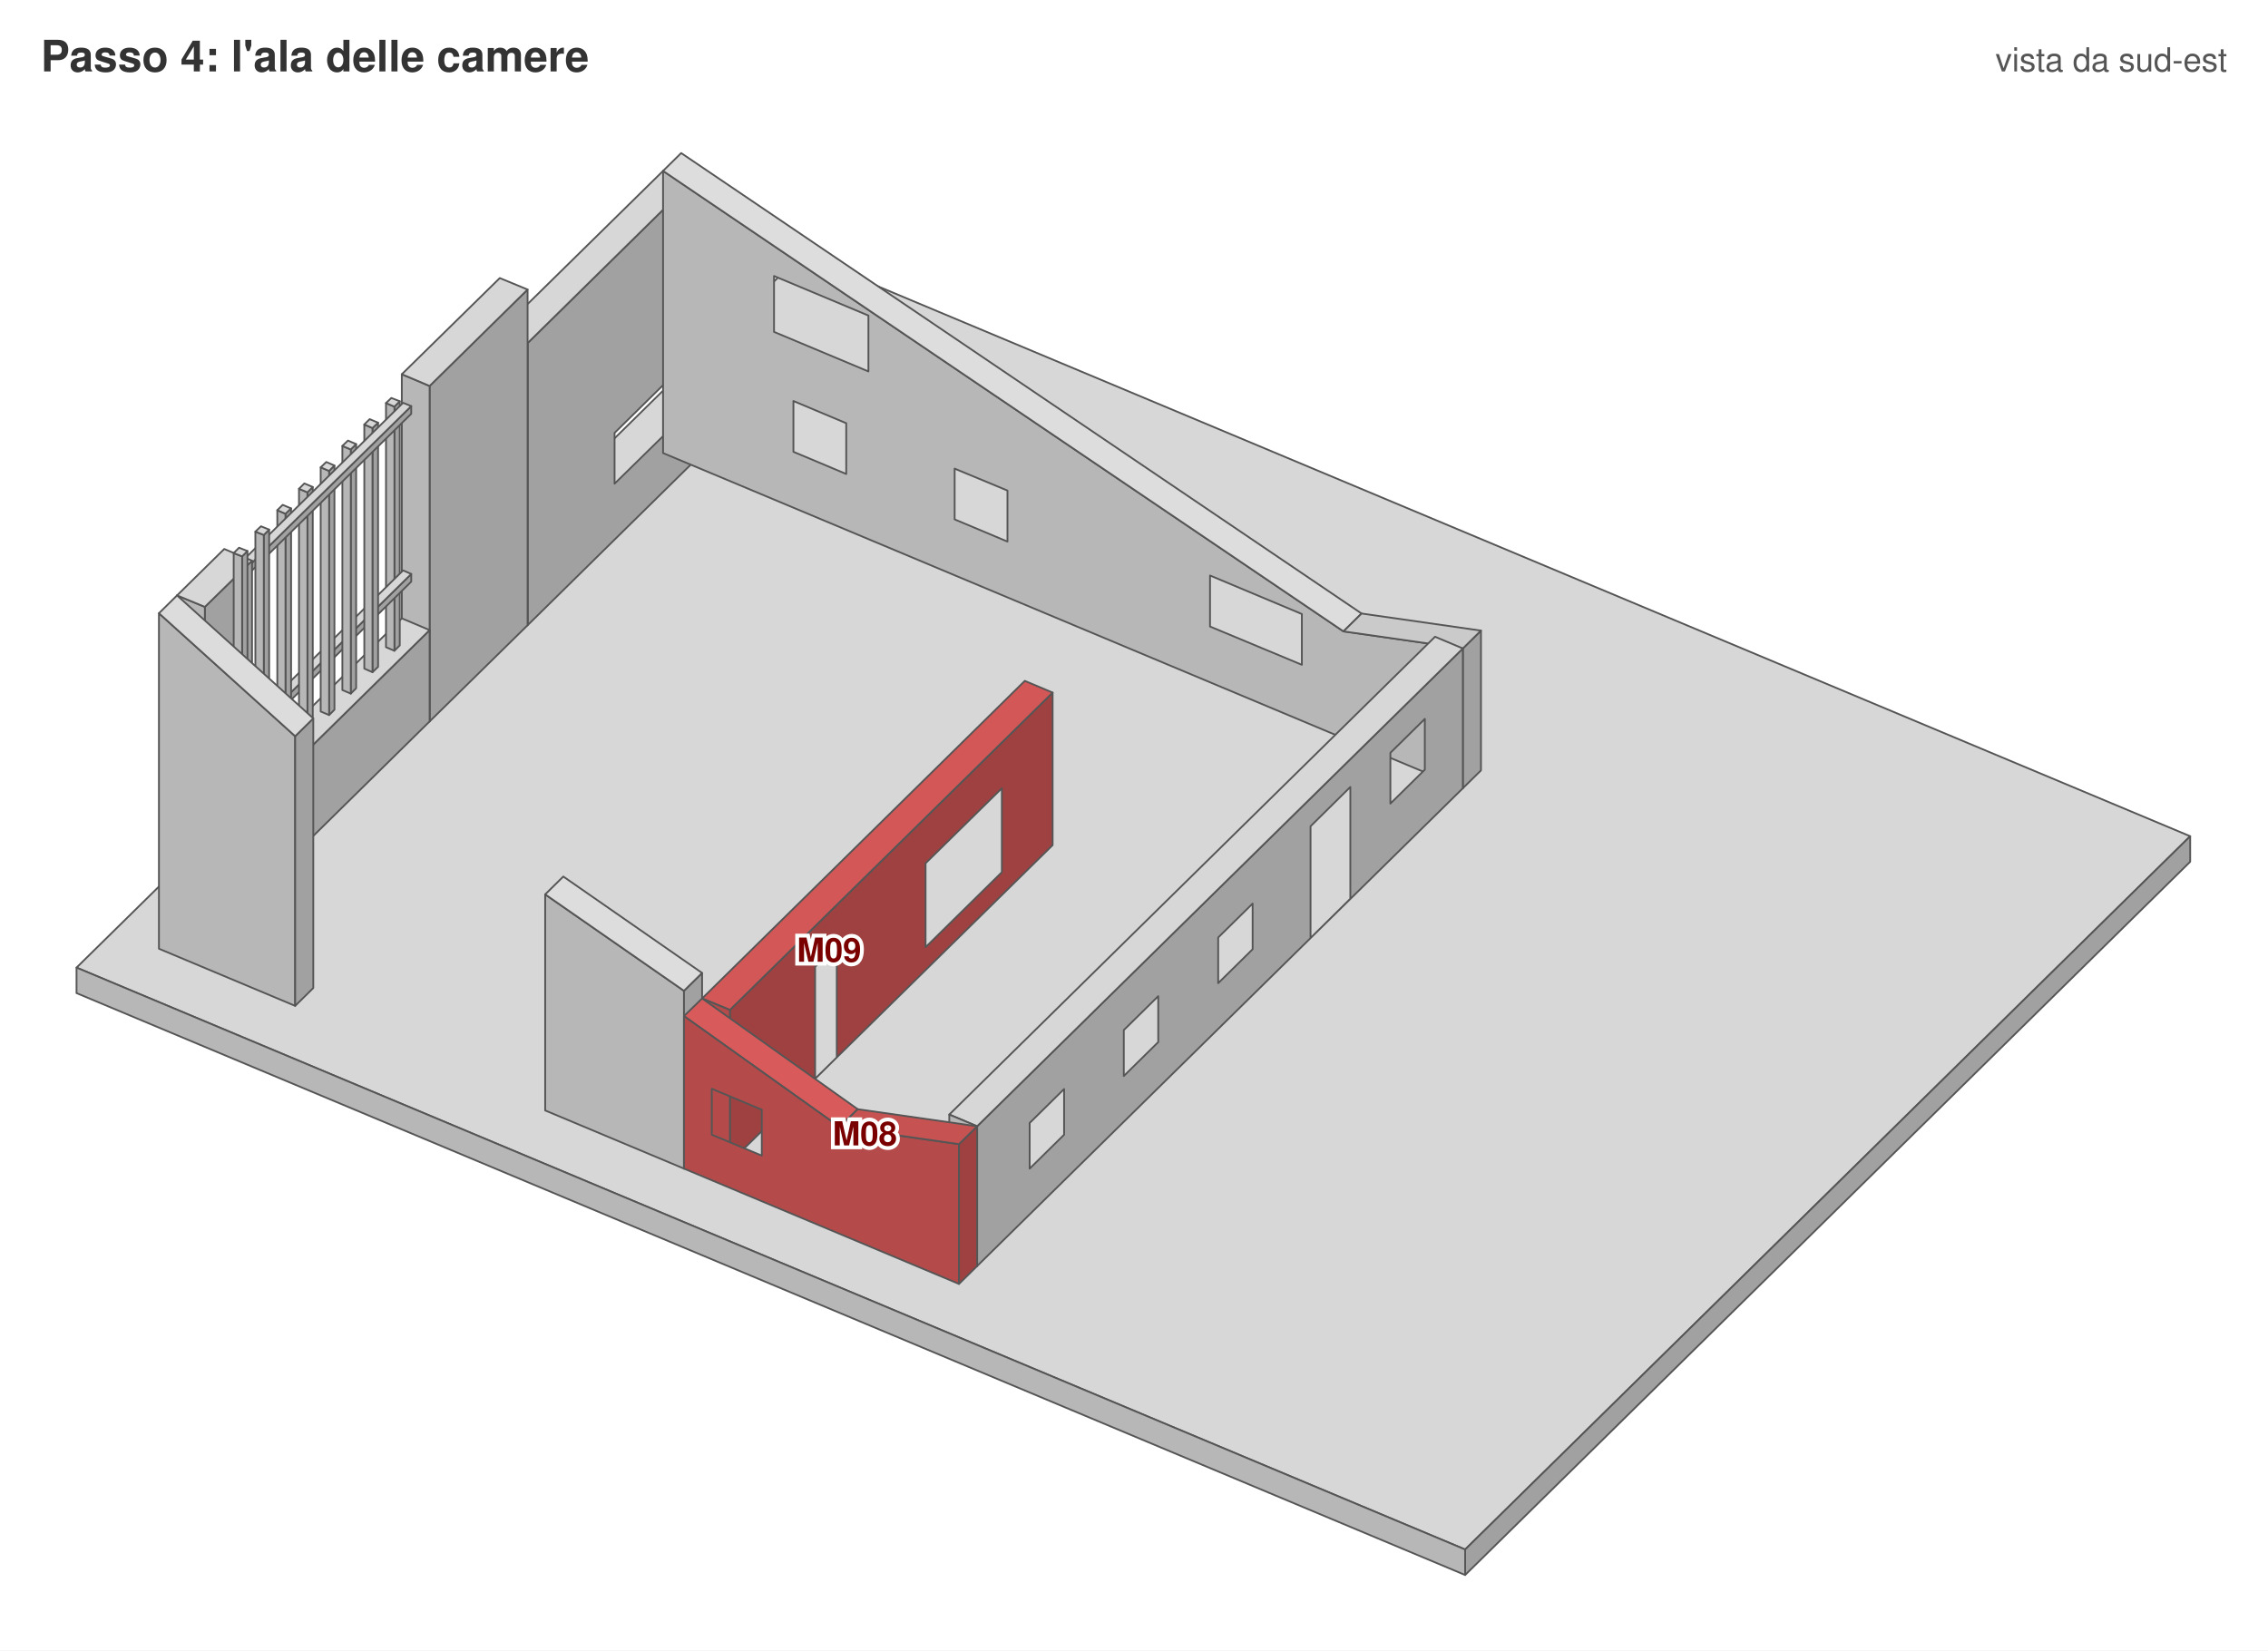
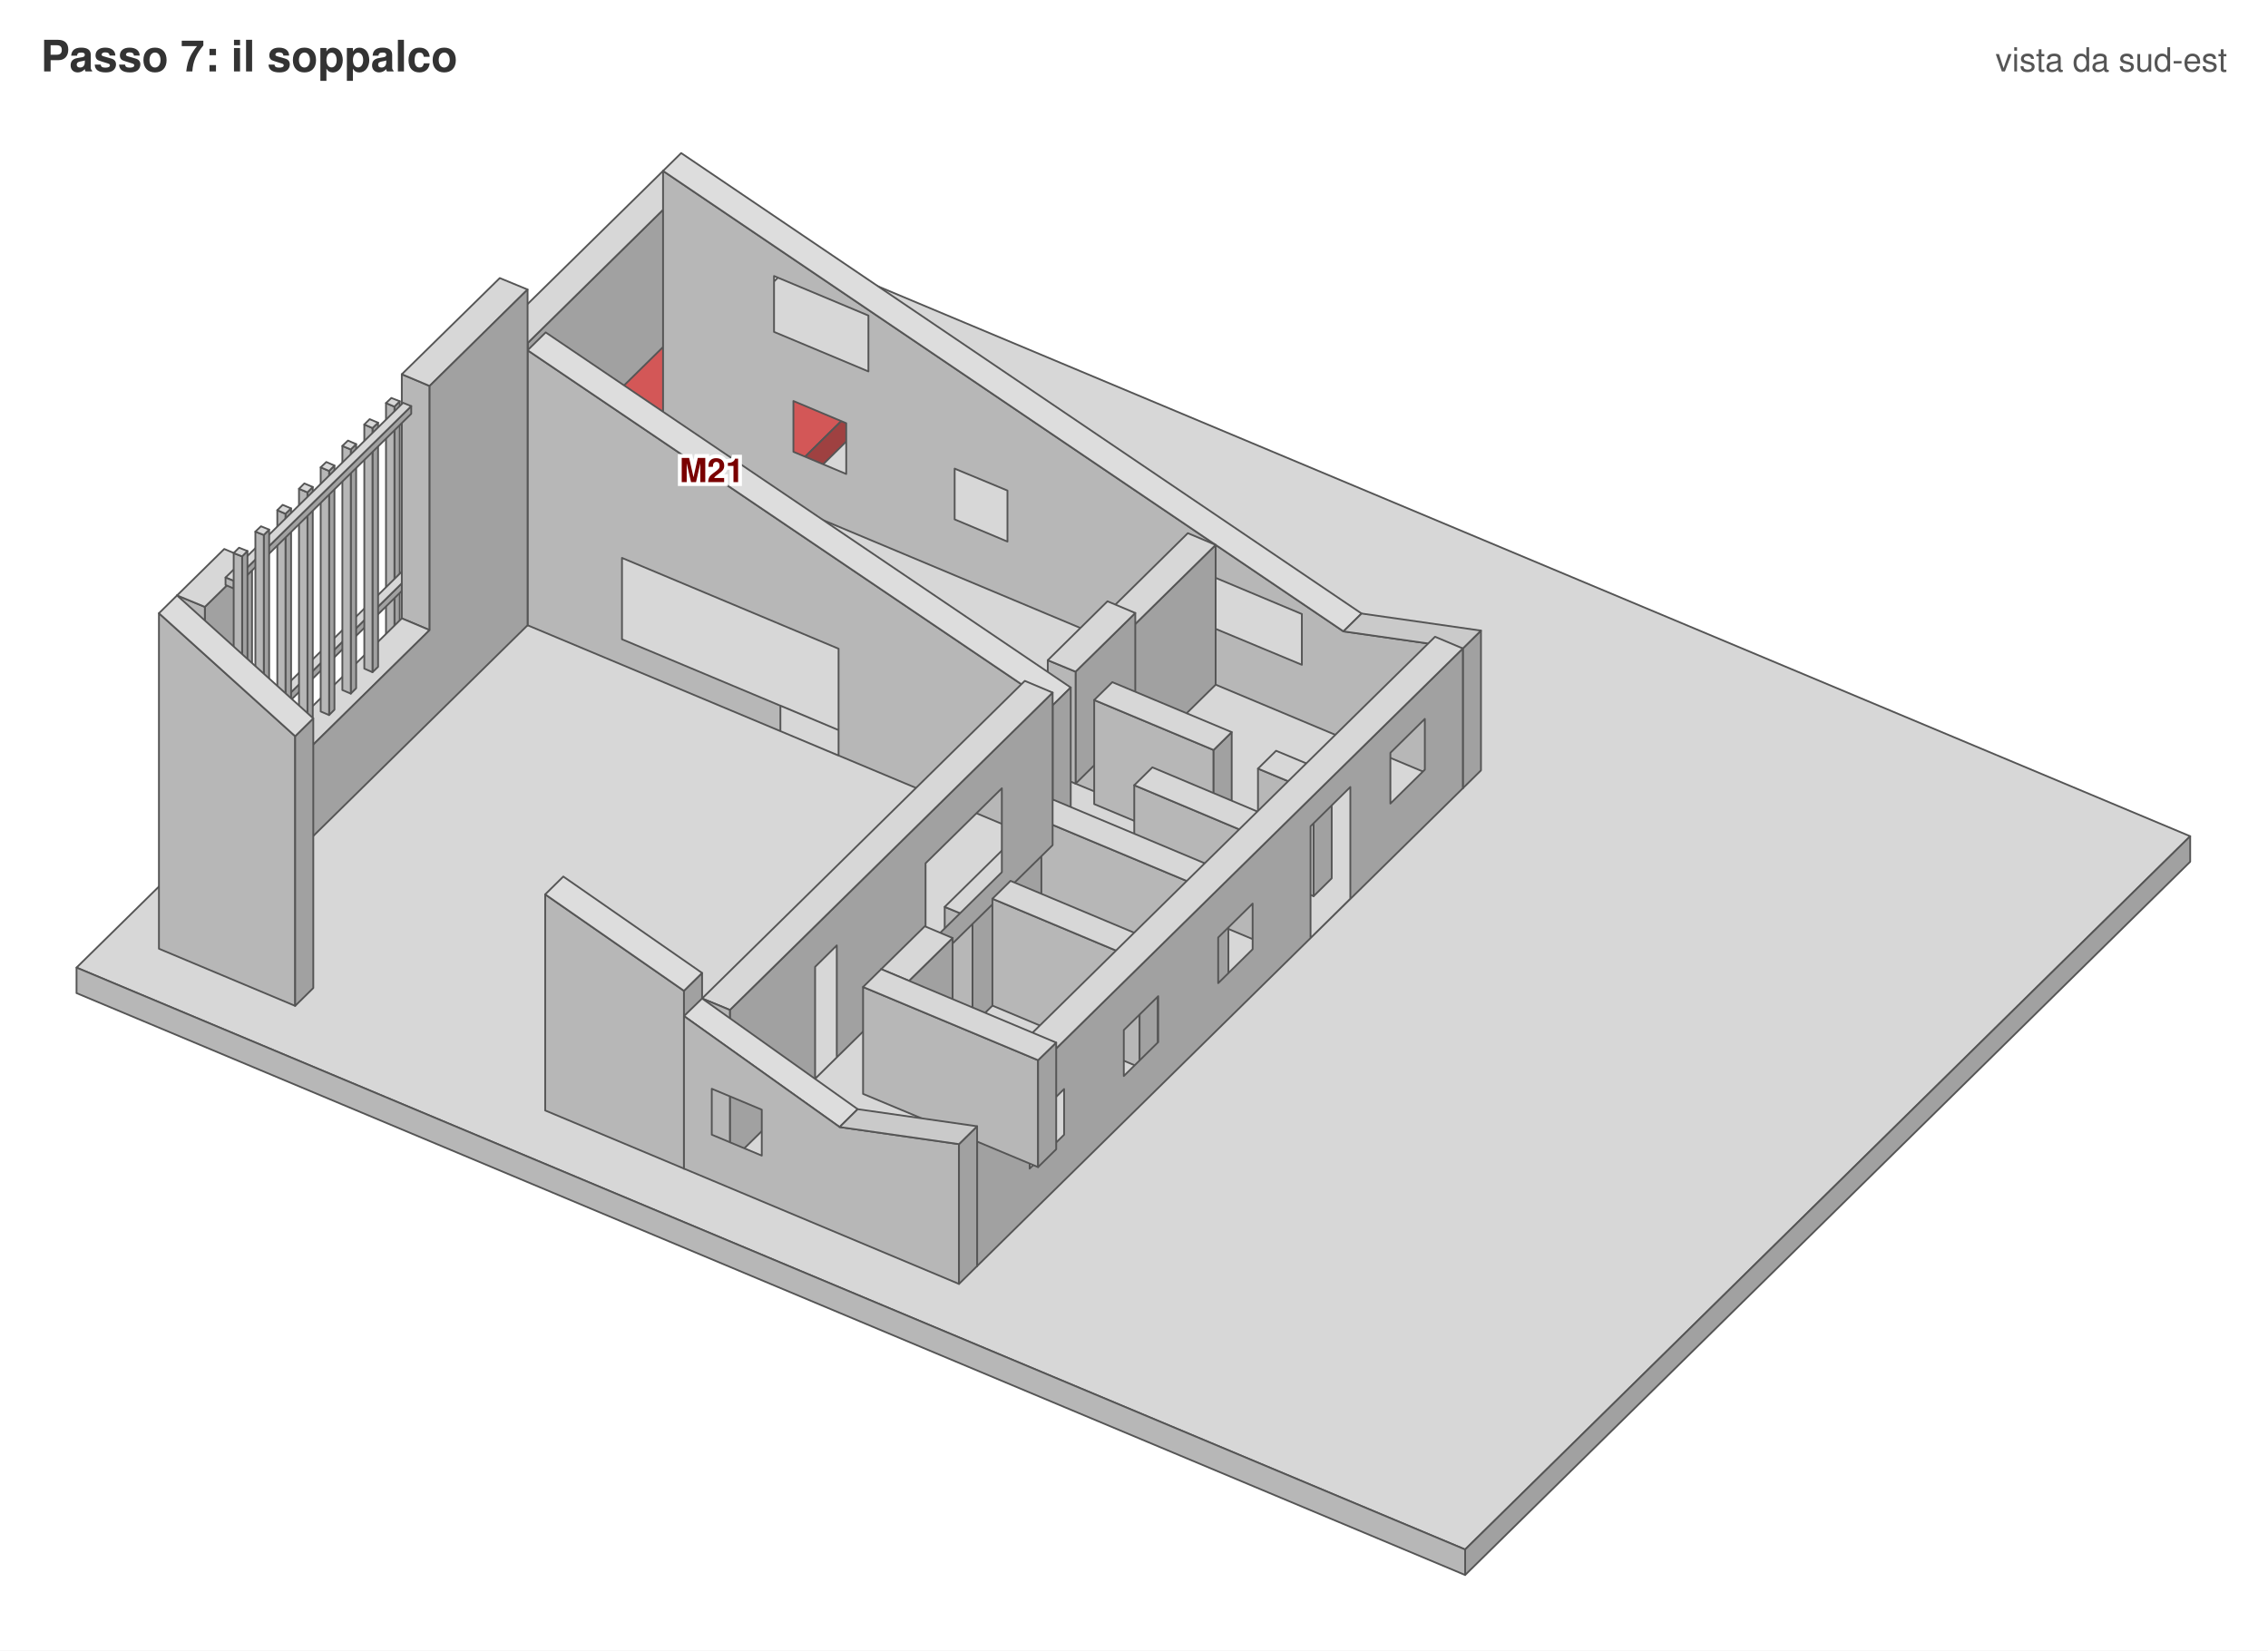
<svg xmlns="http://www.w3.org/2000/svg" viewBox="0 0 889 647" width="889" height="647">
  <rect width="100%" height="100%" fill="#ffffff" />
-   <text x="16" y="28" font-family="Helvetica, Arial, sans-serif" font-size="17" font-weight="bold" fill="#333">Passo 4: l'ala delle camere</text>
+   <text x="16" y="28" font-family="Helvetica, Arial, sans-serif" font-size="17" font-weight="bold" fill="#333">Passo 7: il soppalco</text>
  <path d="M 314.2 99.7 L 858.5 327.8 L 574.3 607.4 L 30.0 379.3 Z" fill="rgb(215,215,215)" fill-rule="evenodd" stroke="#555" stroke-width="0.7" stroke-linejoin="round" />
  <path d="M 858.5 337.8 L 574.3 617.4 L 574.3 607.4 L 858.5 327.8 Z" fill="rgb(161,161,161)" fill-rule="evenodd" stroke="#555" stroke-width="0.7" stroke-linejoin="round" />
  <path d="M 574.3 617.4 L 30.0 389.3 L 30.0 379.3 L 574.3 607.4 Z" fill="rgb(183,183,183)" fill-rule="evenodd" stroke="#555" stroke-width="0.7" stroke-linejoin="round" />
  <path d="M 270.7 182.2 L 206.8 245.1 L 206.8 134.5 L 270.7 71.6 Z M 267.2 163.8 L 240.9 189.6 L 240.9 169.7 L 267.2 143.8 Z" fill="rgb(161,161,161)" fill-rule="evenodd" stroke="#555" stroke-width="0.7" stroke-linejoin="round" />
  <path d="M 195.9 240.5 L 195.9 129.9 L 206.8 134.5 L 206.8 245.1 Z" fill="rgb(183,183,183)" fill-rule="evenodd" stroke="#555" stroke-width="0.7" stroke-linejoin="round" />
  <path d="M 195.9 129.9 L 259.9 67.0 L 270.7 71.6 L 206.8 134.5 Z" fill="rgb(215,215,215)" fill-rule="evenodd" stroke="#555" stroke-width="0.7" stroke-linejoin="round" />
+   <path d="M 270.7 125.4 L 340.4 154.6 L 283.6 210.5 L 213.9 181.3 Z" fill="rgb(211,87,87)" fill-rule="evenodd" stroke="#555" stroke-width="0.7" stroke-linejoin="round" />
+   <path d="M 340.4 164.5 L 283.6 220.5 L 283.6 210.5 L 340.4 154.6 Z" fill="rgb(159,65,65)" fill-rule="evenodd" stroke="#555" stroke-width="0.7" stroke-linejoin="round" />
+   <path d="M 283.6 220.5 L 213.9 191.3 L 213.9 181.3 L 283.6 210.5 Z" fill="rgb(180,74,74)" fill-rule="evenodd" stroke="#555" stroke-width="0.7" stroke-linejoin="round" />
  <path d="M 259.9 177.6 L 573.4 309.0 L 573.4 254.2 L 526.6 247.5 L 259.9 67.0 Z M 311.0 177.1 L 331.7 185.8 L 331.7 165.9 L 311.0 157.2 Z M 374.2 203.6 L 394.9 212.3 L 394.9 192.3 L 374.2 183.7 Z M 474.3 245.6 L 510.3 260.6 L 510.3 240.7 L 474.3 225.6 Z M 303.4 130.1 L 340.4 145.6 L 340.4 123.7 L 303.4 108.2 Z" fill="rgb(183,183,183)" fill-rule="evenodd" stroke="#555" stroke-width="0.7" stroke-linejoin="round" />
  <path d="M 533.7 240.5 L 267.0 60.0 L 259.9 67.0 L 526.6 247.5 Z" fill="rgb(221,221,221)" fill-rule="evenodd" stroke="#555" stroke-width="0.7" stroke-linejoin="round" />
  <path d="M 580.5 302.0 L 580.5 247.2 L 573.4 254.2 L 573.4 309.0 Z" fill="rgb(161,161,161)" fill-rule="evenodd" stroke="#555" stroke-width="0.7" stroke-linejoin="round" />
  <path d="M 580.5 247.2 L 533.7 240.5 L 526.6 247.5 L 573.4 254.2 Z" fill="rgb(202,202,202)" fill-rule="evenodd" stroke="#555" stroke-width="0.7" stroke-linejoin="round" />
-   <path d="M 206.8 245.1 L 168.4 282.8 L 168.4 151.3 L 206.8 113.5 Z" fill="rgb(161,161,161)" fill-rule="evenodd" stroke="#555" stroke-width="0.7" stroke-linejoin="round" />
-   <path d="M 157.5 278.3 L 157.5 146.7 L 168.4 151.3 L 168.4 282.8 Z" fill="rgb(183,183,183)" fill-rule="evenodd" stroke="#555" stroke-width="0.7" stroke-linejoin="round" />
-   <path d="M 157.5 146.7 L 195.9 109.0 L 206.8 113.5 L 168.4 151.3 Z" fill="rgb(215,215,215)" fill-rule="evenodd" stroke="#555" stroke-width="0.7" stroke-linejoin="round" />
-   <path d="M 168.4 282.8 L 98.8 351.3 L 98.8 315.5 L 168.4 247.0 Z" fill="rgb(161,161,161)" fill-rule="evenodd" stroke="#555" stroke-width="0.7" stroke-linejoin="round" />
-   <path d="M 87.9 310.9 L 157.5 242.4 L 168.4 247.0 L 98.8 315.5 Z" fill="rgb(215,215,215)" fill-rule="evenodd" stroke="#555" stroke-width="0.7" stroke-linejoin="round" />
-   <path d="M 87.9 346.8 L 87.9 310.9 L 98.8 315.5 L 98.8 351.3 Z" fill="rgb(183,183,183)" fill-rule="evenodd" stroke="#555" stroke-width="0.7" stroke-linejoin="round" />
+   <path d="M 476.5 268.4 L 432.5 311.7 L 432.5 256.9 L 476.5 213.6 Z" fill="rgb(161,161,161)" fill-rule="evenodd" stroke="#555" stroke-width="0.7" stroke-linejoin="round" />
+   <path d="M 421.6 252.4 L 465.6 209.0 L 476.5 213.6 L 432.5 256.9 Z" fill="rgb(215,215,215)" fill-rule="evenodd" stroke="#555" stroke-width="0.7" stroke-linejoin="round" />
+   <path d="M 421.6 307.2 L 421.6 252.4 L 432.5 256.9 L 432.5 311.7 Z" fill="rgb(183,183,183)" fill-rule="evenodd" stroke="#555" stroke-width="0.7" stroke-linejoin="round" />
+   <path d="M 445.0 284.1 L 421.6 307.2 L 421.6 263.3 L 445.0 240.3 Z" fill="rgb(161,161,161)" fill-rule="evenodd" stroke="#555" stroke-width="0.7" stroke-linejoin="round" />
+   <path d="M 410.7 302.6 L 410.7 258.8 L 421.6 263.3 L 421.6 307.2 Z" fill="rgb(183,183,183)" fill-rule="evenodd" stroke="#555" stroke-width="0.7" stroke-linejoin="round" />
+   <path d="M 410.7 258.8 L 434.1 235.7 L 445.0 240.3 L 421.6 263.3 Z" fill="rgb(215,215,215)" fill-rule="evenodd" stroke="#555" stroke-width="0.7" stroke-linejoin="round" />
+   <path d="M 206.8 245.1 L 412.6 331.3 L 412.6 276.5 L 206.8 137.3 Z M 243.8 250.6 L 328.7 286.2 L 328.7 254.3 L 243.8 218.7 Z M 305.9 286.6 L 328.7 296.2 L 328.7 286.2 L 305.9 276.6 Z" fill="rgb(183,183,183)" fill-rule="evenodd" stroke="#555" stroke-width="0.7" stroke-linejoin="round" />
+   <path d="M 419.7 269.5 L 213.9 130.3 L 206.8 137.3 L 412.6 276.5 Z" fill="rgb(221,221,221)" fill-rule="evenodd" stroke="#555" stroke-width="0.7" stroke-linejoin="round" />
+   <path d="M 419.7 324.3 L 419.7 269.5 L 412.6 276.5 L 412.6 331.3 Z" fill="rgb(161,161,161)" fill-rule="evenodd" stroke="#555" stroke-width="0.7" stroke-linejoin="round" />
+   <path d="M 428.9 315.2 L 475.7 334.8 L 475.7 294.0 L 428.9 274.4 Z" fill="rgb(183,183,183)" fill-rule="evenodd" stroke="#555" stroke-width="0.7" stroke-linejoin="round" />
+   <path d="M 482.8 327.9 L 482.8 287.0 L 475.7 294.0 L 475.7 334.8 Z" fill="rgb(161,161,161)" fill-rule="evenodd" stroke="#555" stroke-width="0.7" stroke-linejoin="round" />
+   <path d="M 482.8 287.0 L 436.0 267.4 L 428.9 274.4 L 475.7 294.0 Z" fill="rgb(215,215,215)" fill-rule="evenodd" stroke="#555" stroke-width="0.7" stroke-linejoin="round" />
  <path d="M 156.7 253.0 L 154.6 255.1 L 154.6 159.4 L 156.7 157.3 Z" fill="rgb(161,161,161)" fill-rule="evenodd" stroke="#555" stroke-width="0.7" stroke-linejoin="round" />
  <path d="M 151.3 253.7 L 151.3 158.0 L 154.6 159.4 L 154.6 255.1 Z" fill="rgb(183,183,183)" fill-rule="evenodd" stroke="#555" stroke-width="0.7" stroke-linejoin="round" />
  <path d="M 151.3 158.0 L 153.4 156.0 L 156.7 157.3 L 154.6 159.4 Z" fill="rgb(215,215,215)" fill-rule="evenodd" stroke="#555" stroke-width="0.7" stroke-linejoin="round" />
  <path d="M 161.2 228.0 L 91.6 296.5 L 91.6 293.5 L 161.2 225.0 Z" fill="rgb(161,161,161)" fill-rule="evenodd" stroke="#555" stroke-width="0.7" stroke-linejoin="round" />
  <path d="M 88.4 292.1 L 158.0 223.6 L 161.2 225.0 L 91.6 293.5 Z" fill="rgb(215,215,215)" fill-rule="evenodd" stroke="#555" stroke-width="0.7" stroke-linejoin="round" />
  <path d="M 88.4 295.1 L 88.4 292.1 L 91.6 293.5 L 91.6 296.5 Z" fill="rgb(183,183,183)" fill-rule="evenodd" stroke="#555" stroke-width="0.7" stroke-linejoin="round" />
+   <path d="M 157.5 242.4 L 157.5 146.7 L 168.4 151.3 L 168.4 247.0 Z" fill="rgb(183,183,183)" fill-rule="evenodd" stroke="#555" stroke-width="0.7" stroke-linejoin="round" />
+   <path d="M 87.9 310.9 L 157.5 242.4 L 168.4 247.0 L 98.8 315.5 Z" fill="rgb(215,215,215)" fill-rule="evenodd" stroke="#555" stroke-width="0.7" stroke-linejoin="round" />
+   <path d="M 157.5 146.7 L 195.9 109.0 L 206.8 113.5 L 168.4 151.3 Z" fill="rgb(215,215,215)" fill-rule="evenodd" stroke="#555" stroke-width="0.7" stroke-linejoin="round" />
+   <path d="M 206.8 245.1 L 80.3 369.5 L 80.3 237.9 L 98.8 219.8 L 98.8 315.5 L 168.4 247.0 L 168.4 151.3 L 206.8 113.5 Z" fill="rgb(161,161,161)" fill-rule="evenodd" stroke="#555" stroke-width="0.7" stroke-linejoin="round" />
+   <path d="M 69.4 364.9 L 69.4 233.4 L 80.3 237.9 L 80.3 369.5 Z" fill="rgb(183,183,183)" fill-rule="evenodd" stroke="#555" stroke-width="0.7" stroke-linejoin="round" />
+   <path d="M 69.4 233.4 L 87.9 215.2 L 98.8 219.8 L 80.3 237.9 Z" fill="rgb(215,215,215)" fill-rule="evenodd" stroke="#555" stroke-width="0.7" stroke-linejoin="round" />
  <path d="M 148.2 261.4 L 146.0 263.5 L 146.0 167.8 L 148.2 165.7 Z" fill="rgb(161,161,161)" fill-rule="evenodd" stroke="#555" stroke-width="0.7" stroke-linejoin="round" />
  <path d="M 142.8 262.1 L 142.8 166.4 L 146.0 167.8 L 146.0 263.5 Z" fill="rgb(183,183,183)" fill-rule="evenodd" stroke="#555" stroke-width="0.7" stroke-linejoin="round" />
  <path d="M 142.8 166.4 L 144.9 164.3 L 148.2 165.7 L 146.0 167.8 Z" fill="rgb(215,215,215)" fill-rule="evenodd" stroke="#555" stroke-width="0.7" stroke-linejoin="round" />
+   <path d="M 493.1 342.1 L 514.9 351.3 L 514.9 310.4 L 493.1 301.3 Z" fill="rgb(183,183,183)" fill-rule="evenodd" stroke="#555" stroke-width="0.7" stroke-linejoin="round" />
+   <path d="M 522.0 344.3 L 522.0 303.4 L 514.9 310.4 L 514.9 351.3 Z" fill="rgb(161,161,161)" fill-rule="evenodd" stroke="#555" stroke-width="0.7" stroke-linejoin="round" />
+   <path d="M 522.0 303.4 L 500.2 294.3 L 493.1 301.3 L 514.9 310.4 Z" fill="rgb(215,215,215)" fill-rule="evenodd" stroke="#555" stroke-width="0.7" stroke-linejoin="round" />
  <path d="M 139.6 269.8 L 137.5 271.9 L 137.5 176.2 L 139.6 174.1 Z" fill="rgb(161,161,161)" fill-rule="evenodd" stroke="#555" stroke-width="0.7" stroke-linejoin="round" />
  <path d="M 134.2 270.5 L 134.2 174.8 L 137.5 176.2 L 137.5 271.9 Z" fill="rgb(183,183,183)" fill-rule="evenodd" stroke="#555" stroke-width="0.7" stroke-linejoin="round" />
  <path d="M 134.2 174.8 L 136.4 172.7 L 139.6 174.1 L 137.5 176.2 Z" fill="rgb(215,215,215)" fill-rule="evenodd" stroke="#555" stroke-width="0.7" stroke-linejoin="round" />
+   <path d="M 444.6 348.7 L 495.7 370.1 L 495.7 329.3 L 444.6 307.8 Z" fill="rgb(183,183,183)" fill-rule="evenodd" stroke="#555" stroke-width="0.7" stroke-linejoin="round" />
+   <path d="M 502.8 363.1 L 502.8 322.3 L 495.7 329.3 L 495.7 370.1 Z" fill="rgb(161,161,161)" fill-rule="evenodd" stroke="#555" stroke-width="0.7" stroke-linejoin="round" />
+   <path d="M 502.8 322.3 L 451.7 300.8 L 444.6 307.8 L 495.7 329.3 Z" fill="rgb(215,215,215)" fill-rule="evenodd" stroke="#555" stroke-width="0.7" stroke-linejoin="round" />
  <path d="M 131.1 278.2 L 129.0 280.3 L 129.0 184.6 L 131.1 182.5 Z" fill="rgb(161,161,161)" fill-rule="evenodd" stroke="#555" stroke-width="0.7" stroke-linejoin="round" />
  <path d="M 125.7 278.9 L 125.7 183.2 L 129.0 184.6 L 129.0 280.3 Z" fill="rgb(183,183,183)" fill-rule="evenodd" stroke="#555" stroke-width="0.7" stroke-linejoin="round" />
  <path d="M 125.7 183.2 L 127.9 181.1 L 131.1 182.5 L 129.0 184.6 Z" fill="rgb(215,215,215)" fill-rule="evenodd" stroke="#555" stroke-width="0.7" stroke-linejoin="round" />
  <path d="M 122.6 286.5 L 120.5 288.6 L 120.5 193.0 L 122.6 190.9 Z" fill="rgb(161,161,161)" fill-rule="evenodd" stroke="#555" stroke-width="0.7" stroke-linejoin="round" />
  <path d="M 117.2 287.3 L 117.2 191.6 L 120.5 193.0 L 120.5 288.6 Z" fill="rgb(183,183,183)" fill-rule="evenodd" stroke="#555" stroke-width="0.7" stroke-linejoin="round" />
  <path d="M 117.2 191.6 L 119.3 189.5 L 122.6 190.9 L 120.5 193.0 Z" fill="rgb(215,215,215)" fill-rule="evenodd" stroke="#555" stroke-width="0.7" stroke-linejoin="round" />
+   <path d="M 405.8 362.4 L 474.4 391.1 L 474.4 349.2 L 405.8 320.5 Z" fill="rgb(183,183,183)" fill-rule="evenodd" stroke="#555" stroke-width="0.7" stroke-linejoin="round" />
+   <path d="M 481.5 384.1 L 481.5 342.3 L 474.4 349.2 L 474.4 391.1 Z" fill="rgb(161,161,161)" fill-rule="evenodd" stroke="#555" stroke-width="0.7" stroke-linejoin="round" />
+   <path d="M 481.5 342.3 L 412.9 313.5 L 405.8 320.5 L 474.4 349.2 Z" fill="rgb(215,215,215)" fill-rule="evenodd" stroke="#555" stroke-width="0.7" stroke-linejoin="round" />
  <path d="M 114.1 294.9 L 111.9 297.0 L 111.9 201.4 L 114.1 199.3 Z" fill="rgb(161,161,161)" fill-rule="evenodd" stroke="#555" stroke-width="0.7" stroke-linejoin="round" />
  <path d="M 108.7 295.7 L 108.7 200.0 L 111.9 201.4 L 111.9 297.0 Z" fill="rgb(183,183,183)" fill-rule="evenodd" stroke="#555" stroke-width="0.7" stroke-linejoin="round" />
  <path d="M 108.7 200.0 L 110.8 197.9 L 114.1 199.3 L 111.9 201.4 Z" fill="rgb(215,215,215)" fill-rule="evenodd" stroke="#555" stroke-width="0.7" stroke-linejoin="round" />
  <path d="M 161.2 162.2 L 91.6 230.7 L 91.6 227.7 L 161.2 159.2 Z" fill="rgb(161,161,161)" fill-rule="evenodd" stroke="#555" stroke-width="0.7" stroke-linejoin="round" />
  <path d="M 88.4 226.4 L 158.0 157.9 L 161.2 159.2 L 91.6 227.7 Z" fill="rgb(215,215,215)" fill-rule="evenodd" stroke="#555" stroke-width="0.7" stroke-linejoin="round" />
  <path d="M 88.4 229.3 L 88.4 226.4 L 91.6 227.7 L 91.6 230.7 Z" fill="rgb(183,183,183)" fill-rule="evenodd" stroke="#555" stroke-width="0.7" stroke-linejoin="round" />
  <path d="M 105.5 303.3 L 103.4 305.4 L 103.4 209.7 L 105.5 207.6 Z" fill="rgb(161,161,161)" fill-rule="evenodd" stroke="#555" stroke-width="0.7" stroke-linejoin="round" />
  <path d="M 100.1 304.1 L 100.1 208.4 L 103.4 209.7 L 103.4 305.4 Z" fill="rgb(183,183,183)" fill-rule="evenodd" stroke="#555" stroke-width="0.7" stroke-linejoin="round" />
  <path d="M 100.1 208.4 L 102.3 206.3 L 105.5 207.6 L 103.4 209.7 Z" fill="rgb(215,215,215)" fill-rule="evenodd" stroke="#555" stroke-width="0.7" stroke-linejoin="round" />
-   <path d="M 98.8 351.3 L 80.3 369.5 L 80.3 237.9 L 98.8 219.8 Z" fill="rgb(161,161,161)" fill-rule="evenodd" stroke="#555" stroke-width="0.7" stroke-linejoin="round" />
-   <path d="M 69.4 364.9 L 69.4 233.4 L 80.3 237.9 L 80.3 369.5 Z" fill="rgb(183,183,183)" fill-rule="evenodd" stroke="#555" stroke-width="0.7" stroke-linejoin="round" />
-   <path d="M 69.4 233.4 L 87.9 215.2 L 98.8 219.8 L 80.3 237.9 Z" fill="rgb(215,215,215)" fill-rule="evenodd" stroke="#555" stroke-width="0.7" stroke-linejoin="round" />
+   <path d="M 408.2 375.3 L 381.2 401.9 L 381.2 360.0 L 408.2 333.5 Z" fill="rgb(161,161,161)" fill-rule="evenodd" stroke="#555" stroke-width="0.7" stroke-linejoin="round" />
+   <path d="M 370.3 397.3 L 370.3 355.5 L 381.2 360.0 L 381.2 401.9 Z" fill="rgb(183,183,183)" fill-rule="evenodd" stroke="#555" stroke-width="0.7" stroke-linejoin="round" />
+   <path d="M 370.3 355.5 L 397.3 328.9 L 408.2 333.5 L 381.2 360.0 Z" fill="rgb(215,215,215)" fill-rule="evenodd" stroke="#555" stroke-width="0.7" stroke-linejoin="round" />
  <path d="M 97.0 311.7 L 94.9 313.8 L 94.9 218.1 L 97.0 216.0 Z" fill="rgb(161,161,161)" fill-rule="evenodd" stroke="#555" stroke-width="0.7" stroke-linejoin="round" />
  <path d="M 91.6 312.4 L 91.6 216.8 L 94.9 218.1 L 94.9 313.8 Z" fill="rgb(183,183,183)" fill-rule="evenodd" stroke="#555" stroke-width="0.7" stroke-linejoin="round" />
  <path d="M 91.6 216.8 L 93.7 214.7 L 97.0 216.0 L 94.9 218.1 Z" fill="rgb(215,215,215)" fill-rule="evenodd" stroke="#555" stroke-width="0.7" stroke-linejoin="round" />
-   <path d="M 412.6 331.3 L 286.1 455.7 L 286.1 395.9 L 412.6 271.5 Z M 392.7 341.9 L 362.8 371.3 L 362.8 338.4 L 392.7 309.0 Z M 328.0 414.5 L 319.5 422.9 L 319.5 379.0 L 328.0 370.6 Z" fill="rgb(159,65,65)" fill-rule="evenodd" stroke="#555" stroke-width="0.7" stroke-linejoin="round" />
-   <path d="M 275.2 391.4 L 401.7 266.9 L 412.6 271.5 L 286.1 395.9 Z" fill="rgb(211,87,87)" fill-rule="evenodd" stroke="#555" stroke-width="0.7" stroke-linejoin="round" />
-   <path d="M 275.2 451.2 L 275.2 391.4 L 286.1 395.9 L 286.1 455.7 Z" fill="rgb(180,74,74)" fill-rule="evenodd" stroke="#555" stroke-width="0.7" stroke-linejoin="round" />
+   <path d="M 412.6 331.3 L 286.1 455.7 L 286.1 395.9 L 412.6 271.5 Z M 392.7 341.9 L 362.8 371.3 L 362.8 338.4 L 392.7 309.0 Z M 328.0 414.5 L 319.5 422.9 L 319.5 379.0 L 328.0 370.6 Z" fill="rgb(161,161,161)" fill-rule="evenodd" stroke="#555" stroke-width="0.7" stroke-linejoin="round" />
+   <path d="M 275.2 391.4 L 401.7 266.9 L 412.6 271.5 L 286.1 395.9 Z" fill="rgb(215,215,215)" fill-rule="evenodd" stroke="#555" stroke-width="0.7" stroke-linejoin="round" />
+   <path d="M 275.2 451.2 L 275.2 391.4 L 286.1 395.9 L 286.1 455.7 Z" fill="rgb(183,183,183)" fill-rule="evenodd" stroke="#555" stroke-width="0.7" stroke-linejoin="round" />
+   <path d="M 389.0 394.2 L 446.7 418.4 L 446.7 376.5 L 389.0 352.3 Z" fill="rgb(183,183,183)" fill-rule="evenodd" stroke="#555" stroke-width="0.7" stroke-linejoin="round" />
+   <path d="M 453.8 411.4 L 453.8 369.5 L 446.7 376.5 L 446.7 418.4 Z" fill="rgb(161,161,161)" fill-rule="evenodd" stroke="#555" stroke-width="0.7" stroke-linejoin="round" />
+   <path d="M 453.8 369.5 L 396.1 345.3 L 389.0 352.3 L 446.7 376.5 Z" fill="rgb(215,215,215)" fill-rule="evenodd" stroke="#555" stroke-width="0.7" stroke-linejoin="round" />
  <path d="M 573.4 309.0 L 383.0 496.3 L 383.0 441.5 L 573.4 254.2 Z M 558.5 301.7 L 545.0 315.0 L 545.0 295.1 L 558.5 281.8 Z M 529.3 352.3 L 513.7 367.7 L 513.7 323.9 L 529.3 308.5 Z M 491.0 372.1 L 477.5 385.4 L 477.5 367.5 L 491.0 354.2 Z M 454.0 408.5 L 440.5 421.8 L 440.5 403.8 L 454.0 390.5 Z M 417.1 444.8 L 403.6 458.1 L 403.6 440.2 L 417.1 426.9 Z" fill="rgb(161,161,161)" fill-rule="evenodd" stroke="#555" stroke-width="0.7" stroke-linejoin="round" />
  <path d="M 372.1 436.9 L 562.5 249.6 L 573.4 254.2 L 383.0 441.5 Z" fill="rgb(215,215,215)" fill-rule="evenodd" stroke="#555" stroke-width="0.7" stroke-linejoin="round" />
  <path d="M 372.1 491.8 L 372.1 436.9 L 383.0 441.5 L 383.0 496.3 Z" fill="rgb(183,183,183)" fill-rule="evenodd" stroke="#555" stroke-width="0.7" stroke-linejoin="round" />
  <path d="M 62.3 371.9 L 115.7 394.3 L 115.7 288.6 L 62.3 240.4 Z" fill="rgb(183,183,183)" fill-rule="evenodd" stroke="#555" stroke-width="0.7" stroke-linejoin="round" />
  <path d="M 122.8 387.3 L 122.8 281.6 L 115.7 288.6 L 115.7 394.3 Z" fill="rgb(161,161,161)" fill-rule="evenodd" stroke="#555" stroke-width="0.7" stroke-linejoin="round" />
  <path d="M 122.8 281.6 L 69.4 233.4 L 62.3 240.4 L 115.7 288.6 Z" fill="rgb(220,220,220)" fill-rule="evenodd" stroke="#555" stroke-width="0.7" stroke-linejoin="round" />
+   <path d="M 373.4 409.6 L 356.3 426.3 L 356.3 384.5 L 373.4 367.7 Z" fill="rgb(161,161,161)" fill-rule="evenodd" stroke="#555" stroke-width="0.7" stroke-linejoin="round" />
+   <path d="M 345.4 421.8 L 345.4 379.9 L 356.3 384.5 L 356.3 426.3 Z" fill="rgb(183,183,183)" fill-rule="evenodd" stroke="#555" stroke-width="0.7" stroke-linejoin="round" />
+   <path d="M 345.4 379.9 L 362.5 363.1 L 373.4 367.7 L 356.3 384.5 Z" fill="rgb(215,215,215)" fill-rule="evenodd" stroke="#555" stroke-width="0.7" stroke-linejoin="round" />
+   <path d="M 338.3 428.8 L 406.9 457.5 L 406.9 415.6 L 338.3 386.9 Z" fill="rgb(183,183,183)" fill-rule="evenodd" stroke="#555" stroke-width="0.7" stroke-linejoin="round" />
+   <path d="M 414.0 450.5 L 414.0 408.7 L 406.9 415.6 L 406.9 457.5 Z" fill="rgb(161,161,161)" fill-rule="evenodd" stroke="#555" stroke-width="0.7" stroke-linejoin="round" />
+   <path d="M 414.0 408.7 L 345.4 379.9 L 338.3 386.9 L 406.9 415.6 Z" fill="rgb(215,215,215)" fill-rule="evenodd" stroke="#555" stroke-width="0.7" stroke-linejoin="round" />
  <path d="M 213.7 435.3 L 268.1 458.1 L 268.1 388.4 L 213.7 350.6 Z" fill="rgb(183,183,183)" fill-rule="evenodd" stroke="#555" stroke-width="0.7" stroke-linejoin="round" />
  <path d="M 275.2 451.2 L 275.2 381.4 L 268.1 388.4 L 268.1 458.1 Z" fill="rgb(161,161,161)" fill-rule="evenodd" stroke="#555" stroke-width="0.7" stroke-linejoin="round" />
  <path d="M 275.2 381.4 L 220.8 343.6 L 213.7 350.6 L 268.1 388.4 Z" fill="rgb(221,221,221)" fill-rule="evenodd" stroke="#555" stroke-width="0.7" stroke-linejoin="round" />
-   <path d="M 336.2 434.8 L 275.2 391.4 L 268.1 398.3 L 329.1 441.8 Z" fill="rgb(217,90,90)" fill-rule="evenodd" stroke="#555" stroke-width="0.7" stroke-linejoin="round" />
-   <path d="M 268.1 458.1 L 375.9 503.3 L 375.9 448.5 L 329.1 441.8 L 268.1 398.3 Z M 279.0 444.8 L 298.6 453.0 L 298.6 435.0 L 279.0 426.8 Z" fill="rgb(180,74,74)" fill-rule="evenodd" stroke="#555" stroke-width="0.7" stroke-linejoin="round" />
-   <path d="M 383.0 496.3 L 383.0 441.5 L 375.9 448.5 L 375.9 503.3 Z" fill="rgb(159,65,65)" fill-rule="evenodd" stroke="#555" stroke-width="0.7" stroke-linejoin="round" />
-   <path d="M 383.0 441.5 L 336.2 434.8 L 329.1 441.8 L 375.9 448.5 Z" fill="rgb(199,82,82)" fill-rule="evenodd" stroke="#555" stroke-width="0.7" stroke-linejoin="round" />
-   <text x="325" y="377" font-family="Helvetica, Arial, sans-serif" font-size="13" font-weight="bold" fill="#7a0000" text-anchor="middle" stroke="#fff" stroke-width="3" paint-order="stroke">M09</text>
-   <text x="339" y="449" font-family="Helvetica, Arial, sans-serif" font-size="13" font-weight="bold" fill="#7a0000" text-anchor="middle" stroke="#fff" stroke-width="3" paint-order="stroke">M08</text>
+   <path d="M 336.2 434.8 L 275.2 391.4 L 268.1 398.3 L 329.1 441.8 Z" fill="rgb(221,221,221)" fill-rule="evenodd" stroke="#555" stroke-width="0.7" stroke-linejoin="round" />
+   <path d="M 268.1 458.1 L 375.9 503.3 L 375.9 448.5 L 329.1 441.8 L 268.1 398.3 Z M 279.0 444.8 L 298.6 453.0 L 298.6 435.0 L 279.0 426.8 Z" fill="rgb(183,183,183)" fill-rule="evenodd" stroke="#555" stroke-width="0.7" stroke-linejoin="round" />
+   <path d="M 383.0 496.3 L 383.0 441.5 L 375.9 448.5 L 375.9 503.3 Z" fill="rgb(161,161,161)" fill-rule="evenodd" stroke="#555" stroke-width="0.7" stroke-linejoin="round" />
+   <path d="M 383.0 441.5 L 336.2 434.8 L 329.1 441.8 L 375.9 448.5 Z" fill="rgb(202,202,202)" fill-rule="evenodd" stroke="#555" stroke-width="0.7" stroke-linejoin="round" />
+   <text x="279" y="189" font-family="Helvetica, Arial, sans-serif" font-size="13" font-weight="bold" fill="#7a0000" text-anchor="middle" stroke="#fff" stroke-width="3" paint-order="stroke">M21</text>
  <text x="873" y="28" font-family="Helvetica, Arial, sans-serif" font-size="13" fill="#555" text-anchor="end">vista da sud-est</text>
</svg>
